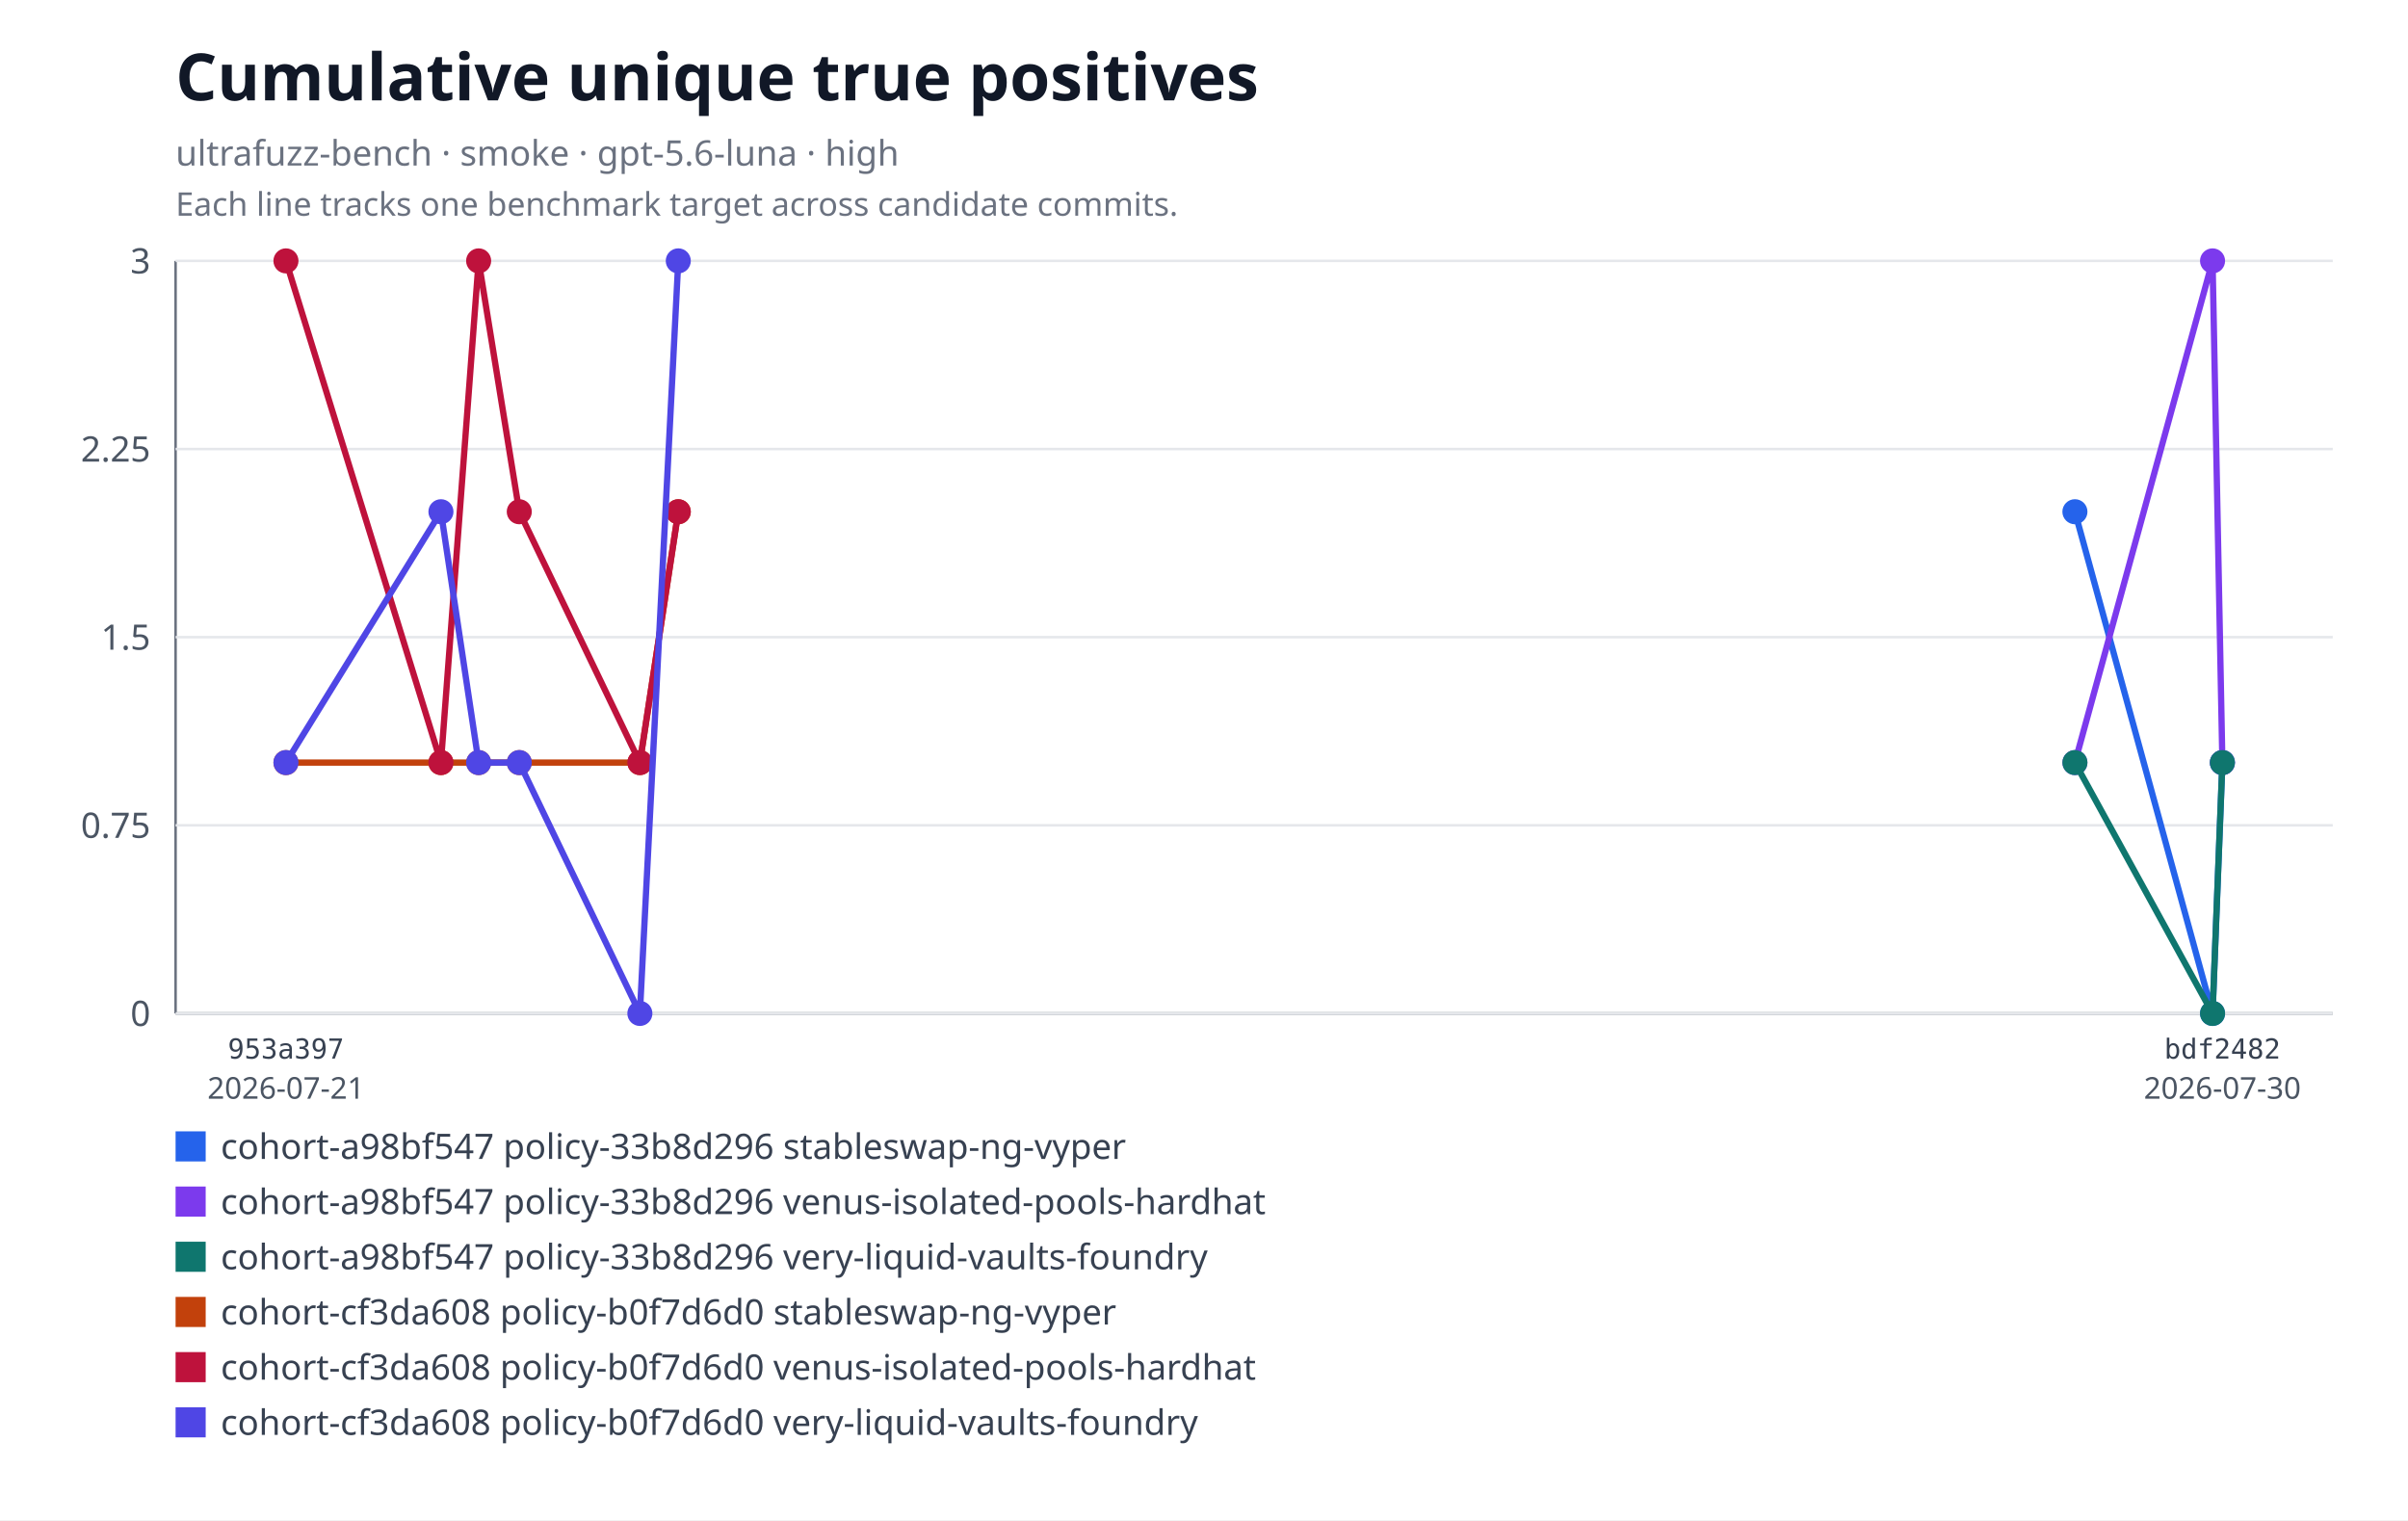
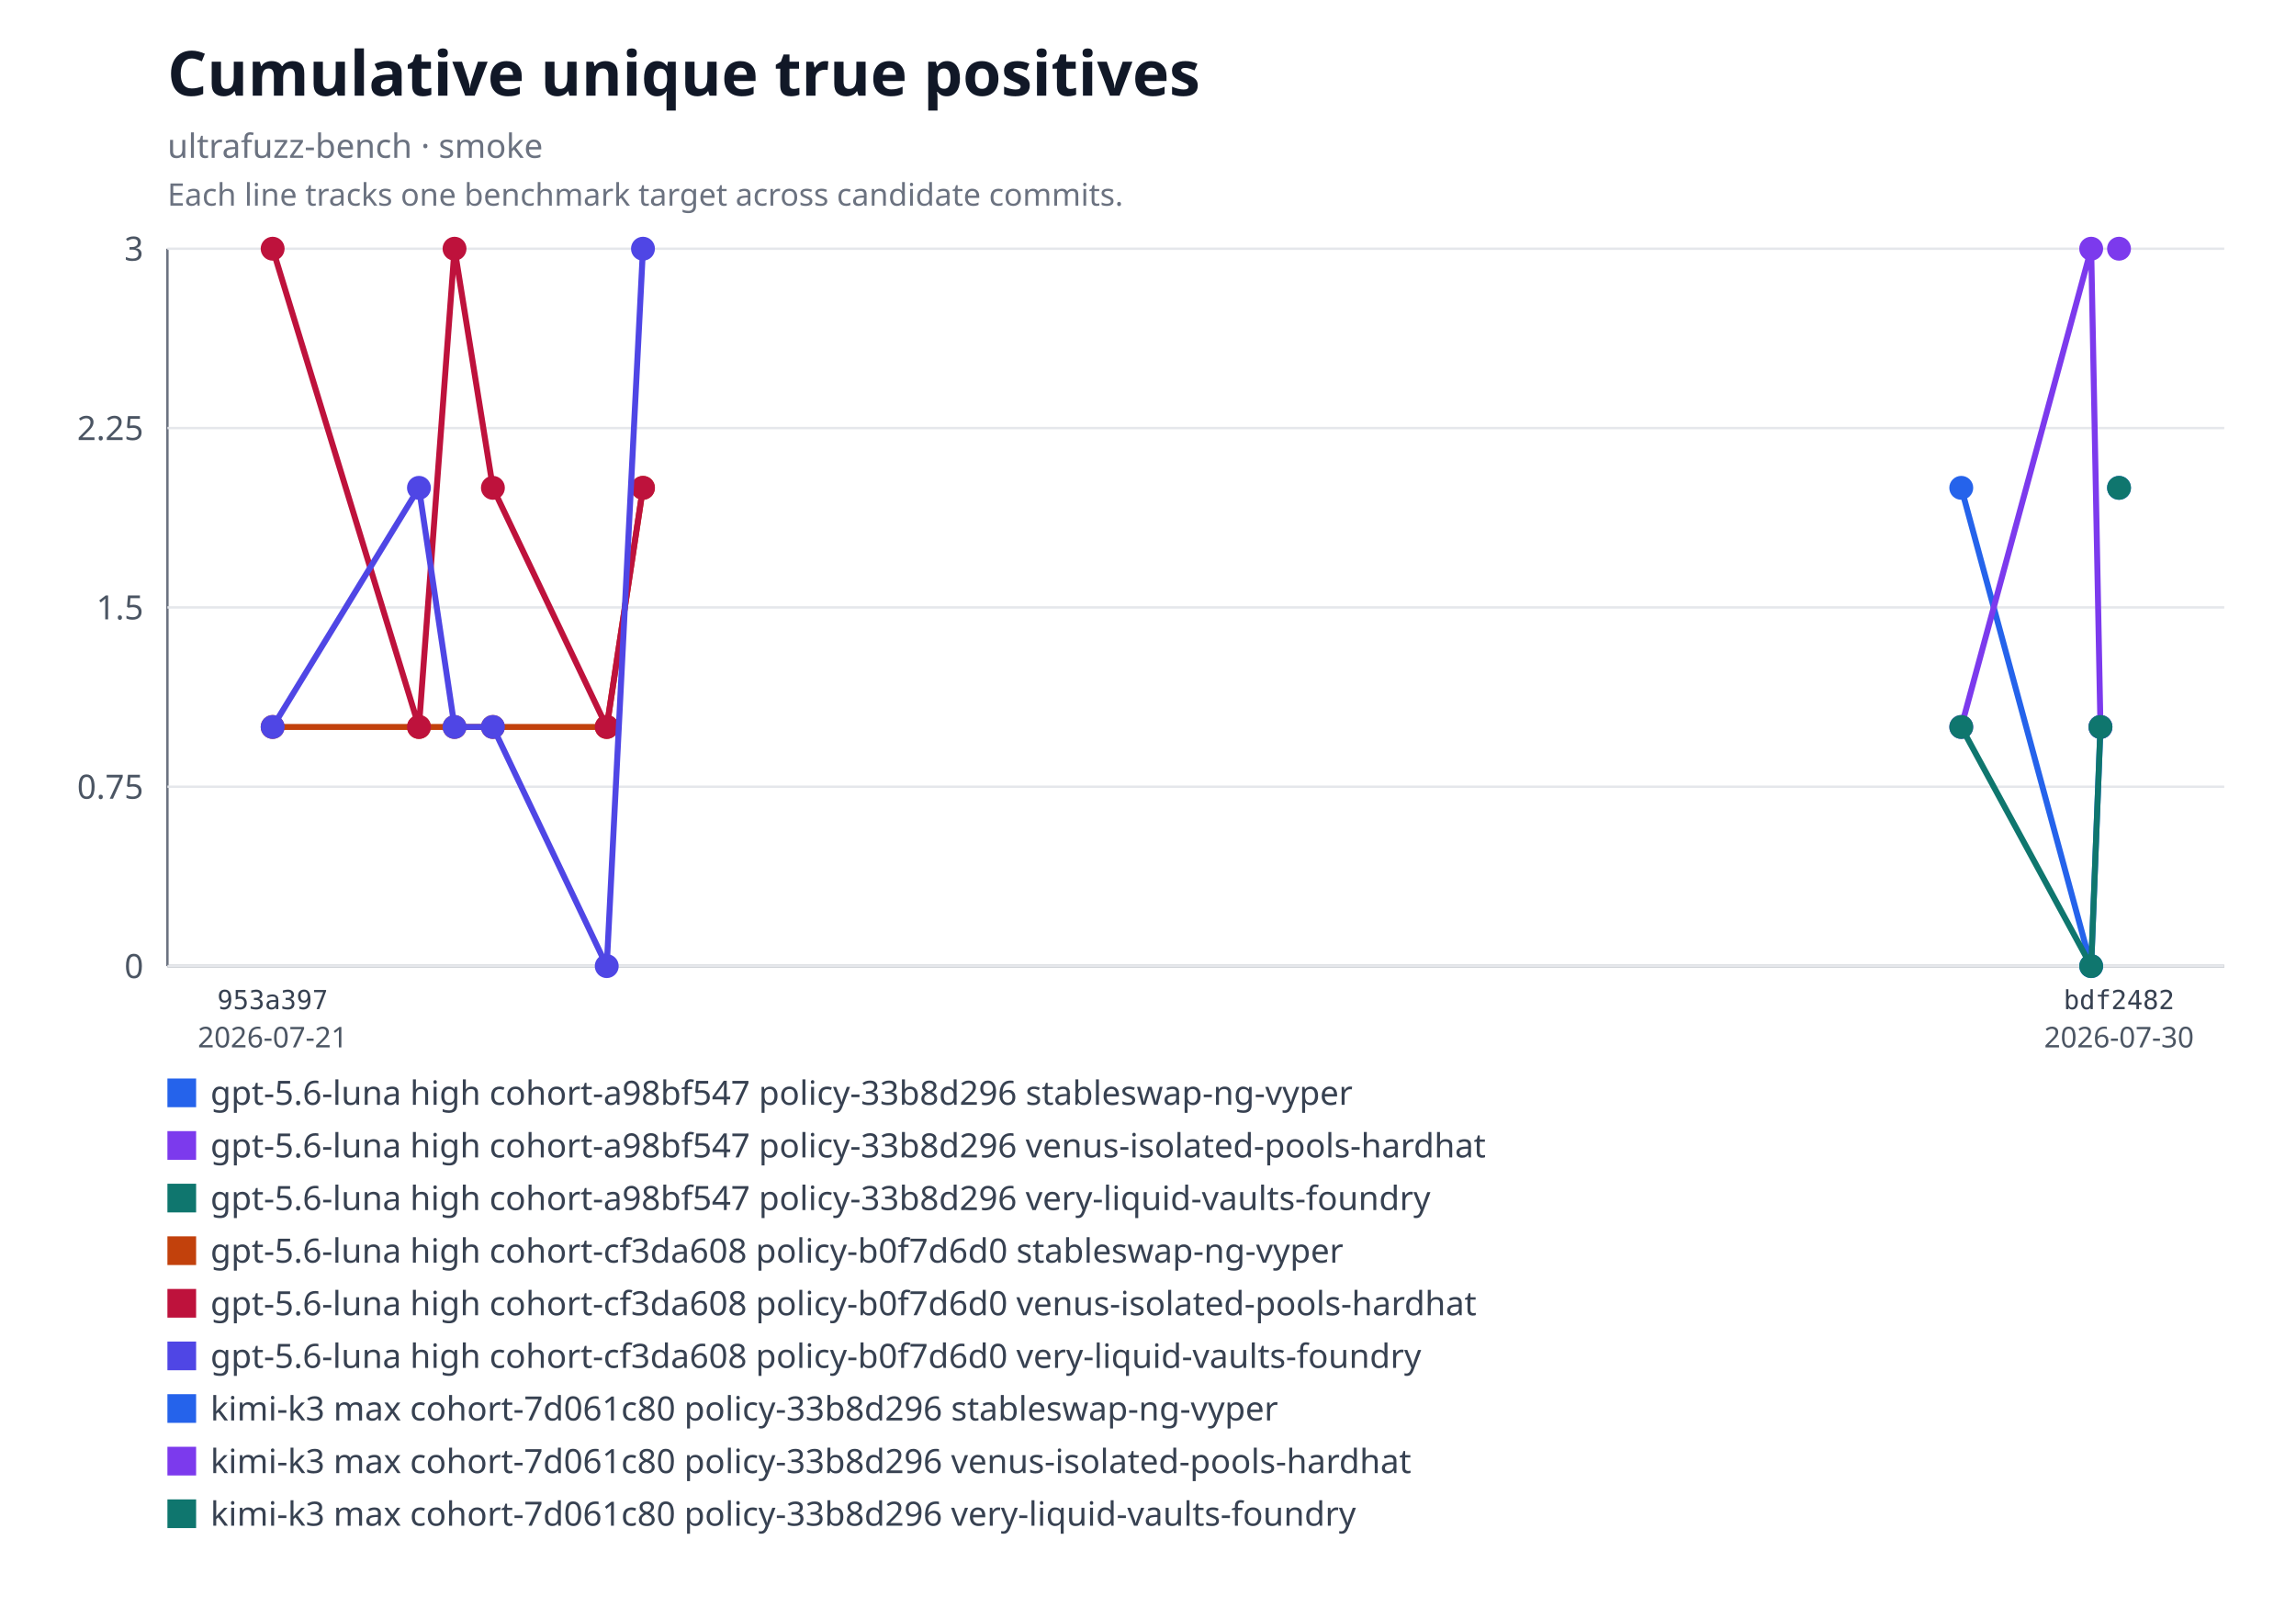
- <svg xmlns="http://www.w3.org/2000/svg" xmlns:xlink="http://www.w3.org/1999/xlink" width="960" height="606" viewBox="0 0 960 606" role="img" aria-labelledby="title desc">
-   <rect width="960" height="606" fill="#ffffff" />
+ <svg xmlns="http://www.w3.org/2000/svg" xmlns:xlink="http://www.w3.org/1999/xlink" width="960" height="672" viewBox="0 0 960 672" role="img" aria-labelledby="title desc">
+   <rect width="960" height="672" fill="#ffffff" />
  <text x="70" y="40" font-family="system-ui, sans-serif" font-size="26" font-weight="600" fill="#111827">Cumulative unique true positives</text>
-   <text x="70" y="66" font-family="system-ui, sans-serif" font-size="14" fill="#6b7280">ultrafuzz-bench · smoke · gpt-5.6-luna · high</text>
+   <text x="70" y="66" font-family="system-ui, sans-serif" font-size="14" fill="#6b7280">ultrafuzz-bench · smoke</text>
  <text x="70" y="86" font-family="system-ui, sans-serif" font-size="13" fill="#6b7280">Each line tracks one benchmark target across candidate commits.</text>
  <line x1="70" y1="104" x2="70" y2="404" stroke="#6b7280" />
  <line x1="70" y1="404" x2="930" y2="404" stroke="#6b7280" />
  <line x1="70" y1="404" x2="930" y2="404" stroke="#e5e7eb" />
  <text x="60" y="409" text-anchor="end" font-family="system-ui, sans-serif" font-size="14" fill="#4b5563">0</text>
  <line x1="70" y1="329" x2="930" y2="329" stroke="#e5e7eb" />
  <text x="60" y="334" text-anchor="end" font-family="system-ui, sans-serif" font-size="14" fill="#4b5563">0.75</text>
  <line x1="70" y1="254" x2="930" y2="254" stroke="#e5e7eb" />
  <text x="60" y="259" text-anchor="end" font-family="system-ui, sans-serif" font-size="14" fill="#4b5563">1.5</text>
  <line x1="70" y1="179" x2="930" y2="179" stroke="#e5e7eb" />
  <text x="60" y="184" text-anchor="end" font-family="system-ui, sans-serif" font-size="14" fill="#4b5563">2.25</text>
  <line x1="70" y1="104" x2="930" y2="104" stroke="#e5e7eb" />
  <text x="60" y="109" text-anchor="end" font-family="system-ui, sans-serif" font-size="14" fill="#4b5563">3</text>
-   <polyline fill="none" stroke="#2563eb" stroke-width="2.5" points="827.21,204 882.08,404 886,304" />
+   <polyline fill="none" stroke="#2563eb" stroke-width="2.5" points="820.04,204 874.36,404 878.24,304" />
  <a href="https://github.com/monad-developers/ultrafuzz/commit/24b90c4d2a03ece561b3b1b988cfa2508c088013" xlink:href="https://github.com/monad-developers/ultrafuzz/commit/24b90c4d2a03ece561b3b1b988cfa2508c088013">
-     <circle cx="827.21" cy="204" r="5" fill="#2563eb" />
+     <circle cx="820.04" cy="204" r="5" fill="#2563eb" />
  </a>
  <a href="https://github.com/monad-developers/ultrafuzz/commit/5cfa918db7448aeb92b6b8aa66f687a9359b71e6" xlink:href="https://github.com/monad-developers/ultrafuzz/commit/5cfa918db7448aeb92b6b8aa66f687a9359b71e6">
-     <circle cx="882.08" cy="404" r="5" fill="#2563eb" />
+     <circle cx="874.36" cy="404" r="5" fill="#2563eb" />
  </a>
  <a href="https://github.com/monad-developers/ultrafuzz/commit/bdf2482db2ad359aa9b48775e73206fa37f32278" xlink:href="https://github.com/monad-developers/ultrafuzz/commit/bdf2482db2ad359aa9b48775e73206fa37f32278">
-     <circle cx="886" cy="304" r="5" fill="#2563eb" />
+     <circle cx="878.24" cy="304" r="5" fill="#2563eb" />
  </a>
-   <polyline fill="none" stroke="#7c3aed" stroke-width="2.5" points="827.21,304 882.08,104 886,304" />
+   <polyline fill="none" stroke="#7c3aed" stroke-width="2.5" points="820.04,304 874.36,104 878.24,304" />
  <a href="https://github.com/monad-developers/ultrafuzz/commit/24b90c4d2a03ece561b3b1b988cfa2508c088013" xlink:href="https://github.com/monad-developers/ultrafuzz/commit/24b90c4d2a03ece561b3b1b988cfa2508c088013">
-     <circle cx="827.21" cy="304" r="5" fill="#7c3aed" />
+     <circle cx="820.04" cy="304" r="5" fill="#7c3aed" />
  </a>
  <a href="https://github.com/monad-developers/ultrafuzz/commit/5cfa918db7448aeb92b6b8aa66f687a9359b71e6" xlink:href="https://github.com/monad-developers/ultrafuzz/commit/5cfa918db7448aeb92b6b8aa66f687a9359b71e6">
-     <circle cx="882.08" cy="104" r="5" fill="#7c3aed" />
+     <circle cx="874.36" cy="104" r="5" fill="#7c3aed" />
  </a>
  <a href="https://github.com/monad-developers/ultrafuzz/commit/bdf2482db2ad359aa9b48775e73206fa37f32278" xlink:href="https://github.com/monad-developers/ultrafuzz/commit/bdf2482db2ad359aa9b48775e73206fa37f32278">
-     <circle cx="886" cy="304" r="5" fill="#7c3aed" />
+     <circle cx="878.24" cy="304" r="5" fill="#7c3aed" />
  </a>
-   <polyline fill="none" stroke="#0f766e" stroke-width="2.5" points="827.21,304 882.08,404 886,304" />
+   <polyline fill="none" stroke="#0f766e" stroke-width="2.5" points="820.04,304 874.36,404 878.24,304" />
  <a href="https://github.com/monad-developers/ultrafuzz/commit/24b90c4d2a03ece561b3b1b988cfa2508c088013" xlink:href="https://github.com/monad-developers/ultrafuzz/commit/24b90c4d2a03ece561b3b1b988cfa2508c088013">
-     <circle cx="827.21" cy="304" r="5" fill="#0f766e" />
+     <circle cx="820.04" cy="304" r="5" fill="#0f766e" />
  </a>
  <a href="https://github.com/monad-developers/ultrafuzz/commit/5cfa918db7448aeb92b6b8aa66f687a9359b71e6" xlink:href="https://github.com/monad-developers/ultrafuzz/commit/5cfa918db7448aeb92b6b8aa66f687a9359b71e6">
-     <circle cx="882.08" cy="404" r="5" fill="#0f766e" />
+     <circle cx="874.36" cy="404" r="5" fill="#0f766e" />
  </a>
  <a href="https://github.com/monad-developers/ultrafuzz/commit/bdf2482db2ad359aa9b48775e73206fa37f32278" xlink:href="https://github.com/monad-developers/ultrafuzz/commit/bdf2482db2ad359aa9b48775e73206fa37f32278">
-     <circle cx="886" cy="304" r="5" fill="#0f766e" />
+     <circle cx="878.24" cy="304" r="5" fill="#0f766e" />
  </a>
-   <polyline fill="none" stroke="#c2410c" stroke-width="2.5" points="114,304 175.79,304 190.82,304 207.02,304 255.1,304 270.41,204" />
+   <polyline fill="none" stroke="#c2410c" stroke-width="2.5" points="114,304 175.17,304 190.05,304 206.09,304 253.69,304 268.84,204" />
  <a href="https://github.com/monad-developers/ultrafuzz/commit/953a397a860307d3061eef2cad69c80d09ef20f5" xlink:href="https://github.com/monad-developers/ultrafuzz/commit/953a397a860307d3061eef2cad69c80d09ef20f5">
    <circle cx="114" cy="304" r="5" fill="#c2410c" />
  </a>
  <a href="https://github.com/monad-developers/ultrafuzz/commit/2051b642d9e31e9402ce1ec8a00b70cc27801f16" xlink:href="https://github.com/monad-developers/ultrafuzz/commit/2051b642d9e31e9402ce1ec8a00b70cc27801f16">
-     <circle cx="175.79" cy="304" r="5" fill="#c2410c" />
+     <circle cx="175.17" cy="304" r="5" fill="#c2410c" />
  </a>
  <a href="https://github.com/monad-developers/ultrafuzz/commit/23ef040e5ad66603354e3395f7eac77df9b76f06" xlink:href="https://github.com/monad-developers/ultrafuzz/commit/23ef040e5ad66603354e3395f7eac77df9b76f06">
-     <circle cx="190.82" cy="304" r="5" fill="#c2410c" />
+     <circle cx="190.05" cy="304" r="5" fill="#c2410c" />
  </a>
  <a href="https://github.com/monad-developers/ultrafuzz/commit/84836379f09e6e84ff0da059f7e26a2a38e4cc98" xlink:href="https://github.com/monad-developers/ultrafuzz/commit/84836379f09e6e84ff0da059f7e26a2a38e4cc98">
-     <circle cx="207.02" cy="304" r="5" fill="#c2410c" />
+     <circle cx="206.09" cy="304" r="5" fill="#c2410c" />
  </a>
  <a href="https://github.com/monad-developers/ultrafuzz/commit/e03c176587f695fe711b8123f88c2cbbcfca36af" xlink:href="https://github.com/monad-developers/ultrafuzz/commit/e03c176587f695fe711b8123f88c2cbbcfca36af">
-     <circle cx="255.1" cy="304" r="5" fill="#c2410c" />
+     <circle cx="253.69" cy="304" r="5" fill="#c2410c" />
  </a>
  <a href="https://github.com/monad-developers/ultrafuzz/commit/da5d191b03f61b4e07149c10d29bbd7542511889" xlink:href="https://github.com/monad-developers/ultrafuzz/commit/da5d191b03f61b4e07149c10d29bbd7542511889">
-     <circle cx="270.41" cy="204" r="5" fill="#c2410c" />
+     <circle cx="268.84" cy="204" r="5" fill="#c2410c" />
  </a>
-   <polyline fill="none" stroke="#be123c" stroke-width="2.5" points="114,104 175.79,304 190.82,104 207.02,204 255.1,304 270.41,204" />
+   <polyline fill="none" stroke="#be123c" stroke-width="2.5" points="114,104 175.17,304 190.05,104 206.09,204 253.69,304 268.84,204" />
  <a href="https://github.com/monad-developers/ultrafuzz/commit/953a397a860307d3061eef2cad69c80d09ef20f5" xlink:href="https://github.com/monad-developers/ultrafuzz/commit/953a397a860307d3061eef2cad69c80d09ef20f5">
    <circle cx="114" cy="104" r="5" fill="#be123c" />
  </a>
  <a href="https://github.com/monad-developers/ultrafuzz/commit/2051b642d9e31e9402ce1ec8a00b70cc27801f16" xlink:href="https://github.com/monad-developers/ultrafuzz/commit/2051b642d9e31e9402ce1ec8a00b70cc27801f16">
-     <circle cx="175.79" cy="304" r="5" fill="#be123c" />
+     <circle cx="175.17" cy="304" r="5" fill="#be123c" />
  </a>
  <a href="https://github.com/monad-developers/ultrafuzz/commit/23ef040e5ad66603354e3395f7eac77df9b76f06" xlink:href="https://github.com/monad-developers/ultrafuzz/commit/23ef040e5ad66603354e3395f7eac77df9b76f06">
-     <circle cx="190.82" cy="104" r="5" fill="#be123c" />
+     <circle cx="190.05" cy="104" r="5" fill="#be123c" />
  </a>
  <a href="https://github.com/monad-developers/ultrafuzz/commit/84836379f09e6e84ff0da059f7e26a2a38e4cc98" xlink:href="https://github.com/monad-developers/ultrafuzz/commit/84836379f09e6e84ff0da059f7e26a2a38e4cc98">
-     <circle cx="207.02" cy="204" r="5" fill="#be123c" />
+     <circle cx="206.09" cy="204" r="5" fill="#be123c" />
  </a>
  <a href="https://github.com/monad-developers/ultrafuzz/commit/e03c176587f695fe711b8123f88c2cbbcfca36af" xlink:href="https://github.com/monad-developers/ultrafuzz/commit/e03c176587f695fe711b8123f88c2cbbcfca36af">
-     <circle cx="255.1" cy="304" r="5" fill="#be123c" />
+     <circle cx="253.69" cy="304" r="5" fill="#be123c" />
  </a>
  <a href="https://github.com/monad-developers/ultrafuzz/commit/da5d191b03f61b4e07149c10d29bbd7542511889" xlink:href="https://github.com/monad-developers/ultrafuzz/commit/da5d191b03f61b4e07149c10d29bbd7542511889">
-     <circle cx="270.41" cy="204" r="5" fill="#be123c" />
+     <circle cx="268.84" cy="204" r="5" fill="#be123c" />
  </a>
-   <polyline fill="none" stroke="#4f46e5" stroke-width="2.5" points="114,304 175.79,204 190.82,304 207.02,304 255.1,404 270.41,104" />
+   <polyline fill="none" stroke="#4f46e5" stroke-width="2.5" points="114,304 175.17,204 190.05,304 206.09,304 253.69,404 268.84,104" />
  <a href="https://github.com/monad-developers/ultrafuzz/commit/953a397a860307d3061eef2cad69c80d09ef20f5" xlink:href="https://github.com/monad-developers/ultrafuzz/commit/953a397a860307d3061eef2cad69c80d09ef20f5">
    <circle cx="114" cy="304" r="5" fill="#4f46e5" />
  </a>
  <a href="https://github.com/monad-developers/ultrafuzz/commit/2051b642d9e31e9402ce1ec8a00b70cc27801f16" xlink:href="https://github.com/monad-developers/ultrafuzz/commit/2051b642d9e31e9402ce1ec8a00b70cc27801f16">
-     <circle cx="175.79" cy="204" r="5" fill="#4f46e5" />
+     <circle cx="175.17" cy="204" r="5" fill="#4f46e5" />
  </a>
  <a href="https://github.com/monad-developers/ultrafuzz/commit/23ef040e5ad66603354e3395f7eac77df9b76f06" xlink:href="https://github.com/monad-developers/ultrafuzz/commit/23ef040e5ad66603354e3395f7eac77df9b76f06">
-     <circle cx="190.82" cy="304" r="5" fill="#4f46e5" />
+     <circle cx="190.05" cy="304" r="5" fill="#4f46e5" />
  </a>
  <a href="https://github.com/monad-developers/ultrafuzz/commit/84836379f09e6e84ff0da059f7e26a2a38e4cc98" xlink:href="https://github.com/monad-developers/ultrafuzz/commit/84836379f09e6e84ff0da059f7e26a2a38e4cc98">
-     <circle cx="207.02" cy="304" r="5" fill="#4f46e5" />
+     <circle cx="206.09" cy="304" r="5" fill="#4f46e5" />
  </a>
  <a href="https://github.com/monad-developers/ultrafuzz/commit/e03c176587f695fe711b8123f88c2cbbcfca36af" xlink:href="https://github.com/monad-developers/ultrafuzz/commit/e03c176587f695fe711b8123f88c2cbbcfca36af">
-     <circle cx="255.1" cy="404" r="5" fill="#4f46e5" />
+     <circle cx="253.69" cy="404" r="5" fill="#4f46e5" />
  </a>
  <a href="https://github.com/monad-developers/ultrafuzz/commit/da5d191b03f61b4e07149c10d29bbd7542511889" xlink:href="https://github.com/monad-developers/ultrafuzz/commit/da5d191b03f61b4e07149c10d29bbd7542511889">
-     <circle cx="270.41" cy="104" r="5" fill="#4f46e5" />
+     <circle cx="268.84" cy="104" r="5" fill="#4f46e5" />
+   </a>
+   <a href="https://github.com/monad-developers/ultrafuzz/commit/bdf2482db2ad359aa9b48775e73206fa37f32278" xlink:href="https://github.com/monad-developers/ultrafuzz/commit/bdf2482db2ad359aa9b48775e73206fa37f32278">
+     <circle cx="886" cy="204" r="5" fill="#2563eb" />
+   </a>
+   <a href="https://github.com/monad-developers/ultrafuzz/commit/bdf2482db2ad359aa9b48775e73206fa37f32278" xlink:href="https://github.com/monad-developers/ultrafuzz/commit/bdf2482db2ad359aa9b48775e73206fa37f32278">
+     <circle cx="886" cy="104" r="5" fill="#7c3aed" />
+   </a>
+   <a href="https://github.com/monad-developers/ultrafuzz/commit/bdf2482db2ad359aa9b48775e73206fa37f32278" xlink:href="https://github.com/monad-developers/ultrafuzz/commit/bdf2482db2ad359aa9b48775e73206fa37f32278">
+     <circle cx="886" cy="204" r="5" fill="#0f766e" />
  </a>
  <text x="114" y="422" text-anchor="middle" font-family="ui-monospace, monospace" font-size="11" fill="#374151">953a397</text>
  <text x="114" y="438" text-anchor="middle" font-family="system-ui, sans-serif" font-size="12" fill="#4b5563">2026-07-21</text>
  <text x="886" y="422" text-anchor="middle" font-family="ui-monospace, monospace" font-size="11" fill="#374151">bdf2482</text>
  <text x="886" y="438" text-anchor="middle" font-family="system-ui, sans-serif" font-size="12" fill="#4b5563">2026-07-30</text>
  <rect x="70" y="451" width="12" height="12" fill="#2563eb" />
-   <text x="88" y="462" font-family="system-ui, sans-serif" font-size="14" fill="#374151">cohort-a98bf547 policy-33b8d296 stableswap-ng-vyper</text>
+   <text x="88" y="462" font-family="system-ui, sans-serif" font-size="14" fill="#374151">gpt-5.6-luna high cohort-a98bf547 policy-33b8d296 stableswap-ng-vyper</text>
  <rect x="70" y="473" width="12" height="12" fill="#7c3aed" />
-   <text x="88" y="484" font-family="system-ui, sans-serif" font-size="14" fill="#374151">cohort-a98bf547 policy-33b8d296 venus-isolated-pools-hardhat</text>
+   <text x="88" y="484" font-family="system-ui, sans-serif" font-size="14" fill="#374151">gpt-5.6-luna high cohort-a98bf547 policy-33b8d296 venus-isolated-pools-hardhat</text>
  <rect x="70" y="495" width="12" height="12" fill="#0f766e" />
-   <text x="88" y="506" font-family="system-ui, sans-serif" font-size="14" fill="#374151">cohort-a98bf547 policy-33b8d296 very-liquid-vaults-foundry</text>
+   <text x="88" y="506" font-family="system-ui, sans-serif" font-size="14" fill="#374151">gpt-5.6-luna high cohort-a98bf547 policy-33b8d296 very-liquid-vaults-foundry</text>
  <rect x="70" y="517" width="12" height="12" fill="#c2410c" />
-   <text x="88" y="528" font-family="system-ui, sans-serif" font-size="14" fill="#374151">cohort-cf3da608 policy-b0f7d6d0 stableswap-ng-vyper</text>
+   <text x="88" y="528" font-family="system-ui, sans-serif" font-size="14" fill="#374151">gpt-5.6-luna high cohort-cf3da608 policy-b0f7d6d0 stableswap-ng-vyper</text>
  <rect x="70" y="539" width="12" height="12" fill="#be123c" />
-   <text x="88" y="550" font-family="system-ui, sans-serif" font-size="14" fill="#374151">cohort-cf3da608 policy-b0f7d6d0 venus-isolated-pools-hardhat</text>
+   <text x="88" y="550" font-family="system-ui, sans-serif" font-size="14" fill="#374151">gpt-5.6-luna high cohort-cf3da608 policy-b0f7d6d0 venus-isolated-pools-hardhat</text>
  <rect x="70" y="561" width="12" height="12" fill="#4f46e5" />
-   <text x="88" y="572" font-family="system-ui, sans-serif" font-size="14" fill="#374151">cohort-cf3da608 policy-b0f7d6d0 very-liquid-vaults-foundry</text>
+   <text x="88" y="572" font-family="system-ui, sans-serif" font-size="14" fill="#374151">gpt-5.6-luna high cohort-cf3da608 policy-b0f7d6d0 very-liquid-vaults-foundry</text>
+   <rect x="70" y="583" width="12" height="12" fill="#2563eb" />
+   <text x="88" y="594" font-family="system-ui, sans-serif" font-size="14" fill="#374151">kimi-k3 max cohort-7d061c80 policy-33b8d296 stableswap-ng-vyper</text>
+   <rect x="70" y="605" width="12" height="12" fill="#7c3aed" />
+   <text x="88" y="616" font-family="system-ui, sans-serif" font-size="14" fill="#374151">kimi-k3 max cohort-7d061c80 policy-33b8d296 venus-isolated-pools-hardhat</text>
+   <rect x="70" y="627" width="12" height="12" fill="#0f766e" />
+   <text x="88" y="638" font-family="system-ui, sans-serif" font-size="14" fill="#374151">kimi-k3 max cohort-7d061c80 policy-33b8d296 very-liquid-vaults-foundry</text>
</svg>
